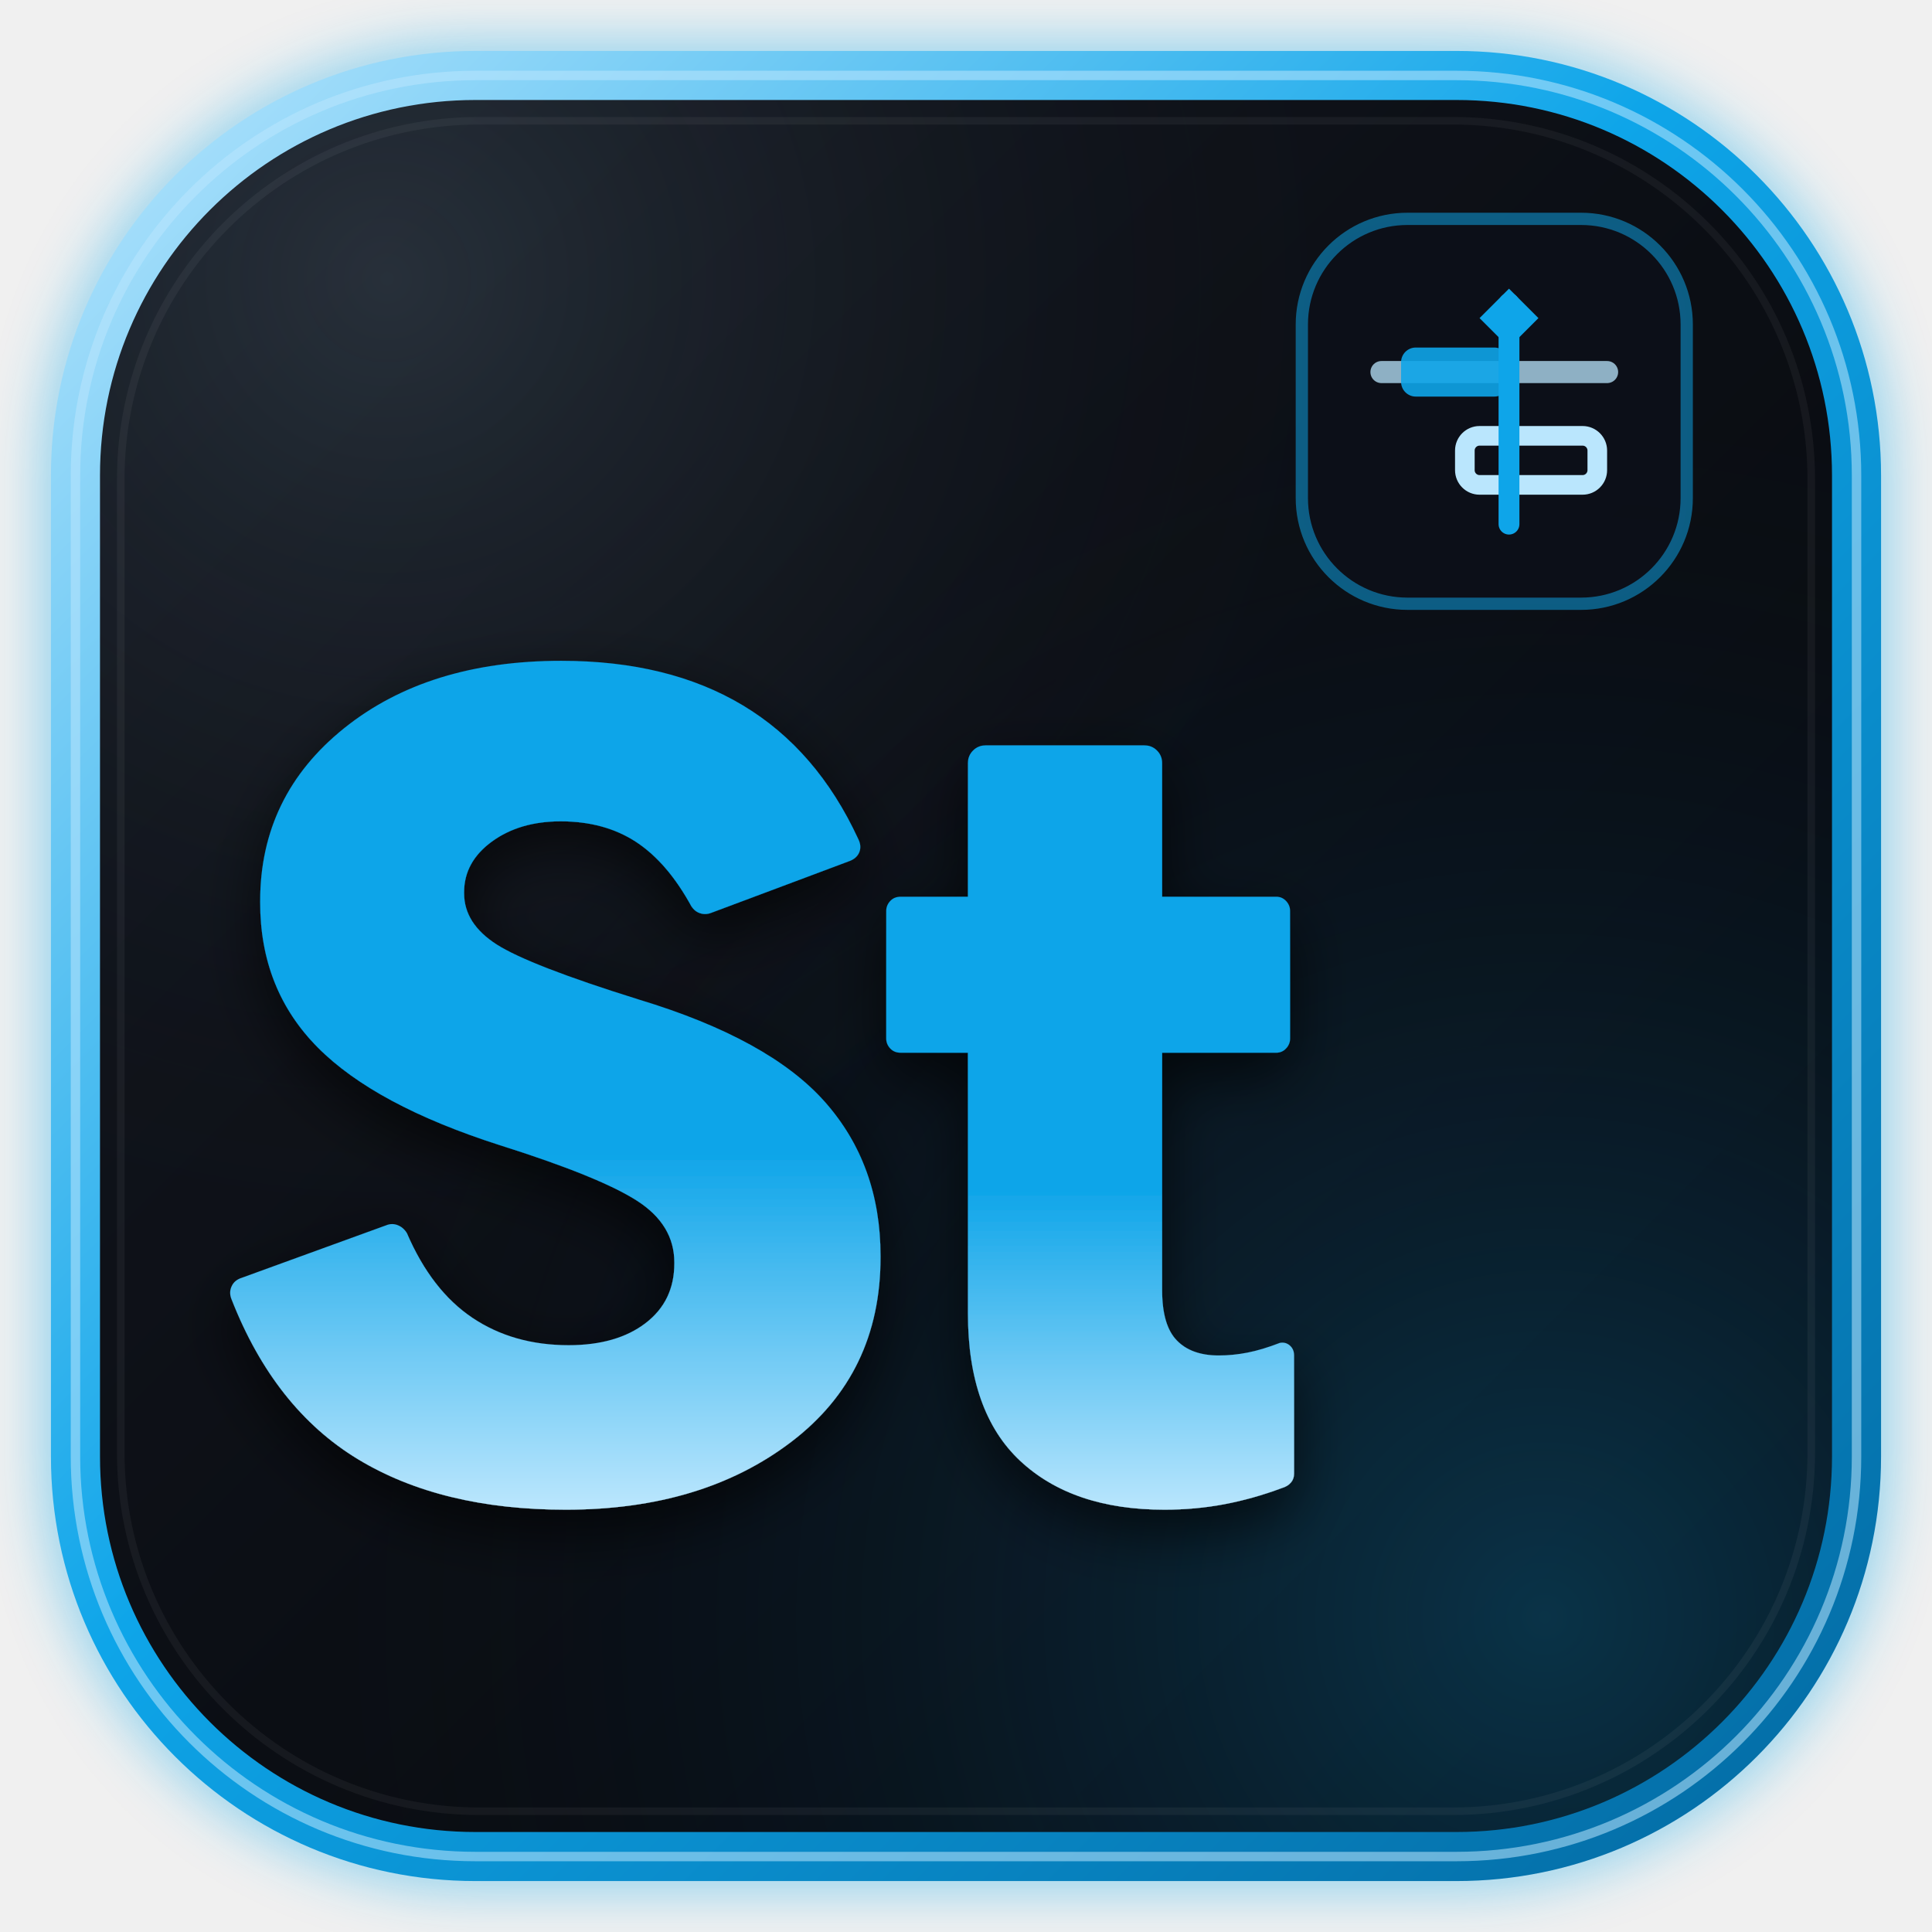
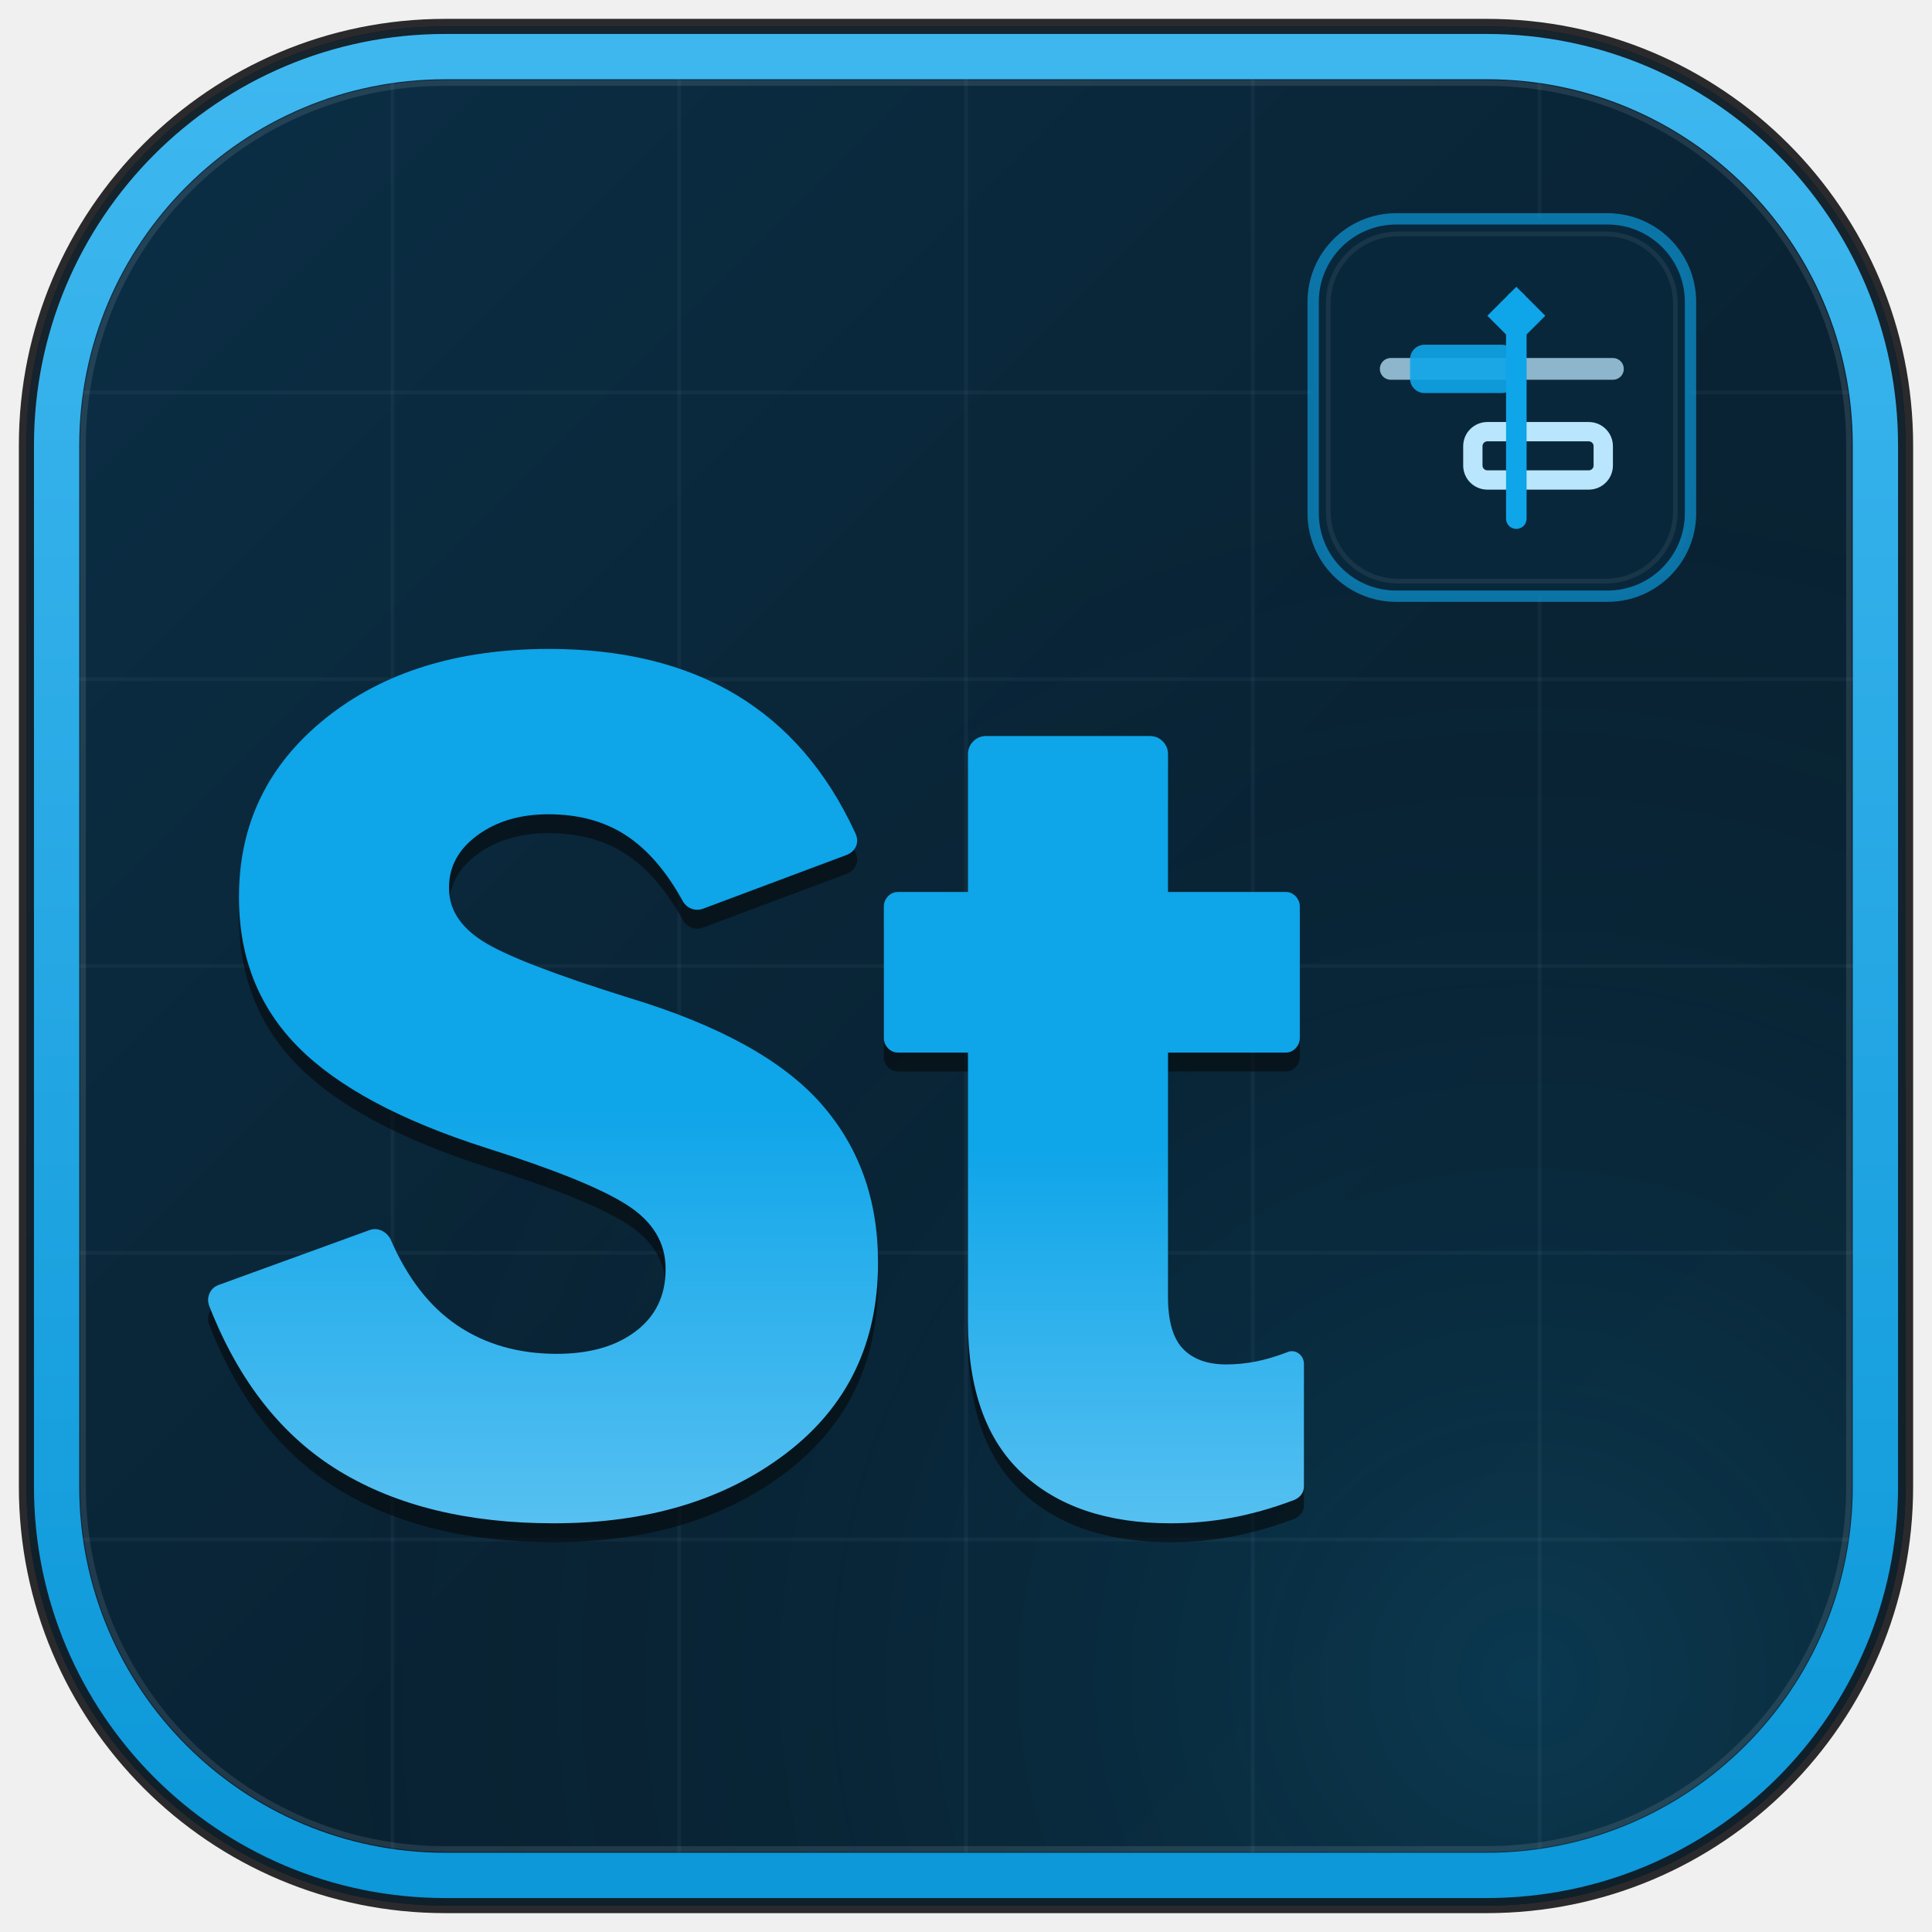
<svg xmlns="http://www.w3.org/2000/svg" viewBox="0 0 1024 1024" width="1024" height="1024">
  <defs>
-     <linearGradient id="bgGrad" x1="0%" y1="0%" x2="100%" y2="100%">
-       <stop offset="0%" stop-color="#141821" />
-       <stop offset="52%" stop-color="#0B0E14" />
-       <stop offset="100%" stop-color="#07090D" />
+     <linearGradient id="ccCore" x1="0%" y1="0%" x2="100%" y2="100%">
+       <stop offset="0%" stop-color="#0B2F46" />
+       <stop offset="55%" stop-color="#092334" />
+       <stop offset="100%" stop-color="#0A2432" />
    </linearGradient>
-     <radialGradient id="ambientBR" cx="82%" cy="86%" r="72%">
-       <stop offset="0%" stop-color="#0EA5E9" stop-opacity="0.26" />
-       <stop offset="55%" stop-color="#0369A1" stop-opacity="0.08" />
+     <radialGradient id="ccWash" cx="80%" cy="88%" r="68%">
+       <stop offset="0%" stop-color="#0EA5E9" stop-opacity="0.16" />
      <stop offset="100%" stop-color="#000000" stop-opacity="0" />
    </radialGradient>
-     <radialGradient id="ambientTL" cx="18%" cy="12%" r="58%">
-       <stop offset="0%" stop-color="#BAE6FD" stop-opacity="0.13" />
-       <stop offset="100%" stop-color="#000000" stop-opacity="0" />
-     </radialGradient>
-     <linearGradient id="rimGrad" x1="0%" y1="0%" x2="100%" y2="100%">
-       <stop offset="0%" stop-color="#BAE6FD" />
-       <stop offset="45%" stop-color="#0EA5E9" />
-       <stop offset="100%" stop-color="#0369A1" />
+     <linearGradient id="rimInk" x1="0%" y1="0%" x2="0%" y2="100%">
+       <stop offset="0%" stop-color="#3EB7EF" />
+       <stop offset="100%" stop-color="#0C98D9" />
    </linearGradient>
-     <linearGradient id="textGrad" x1="0%" y1="0%" x2="0%" y2="100%">
-       <stop offset="0%" stop-color="#BAE6FD" />
-       <stop offset="42%" stop-color="#0EA5E9" />
+     <linearGradient id="monoInk" x1="0%" y1="0%" x2="0%" y2="100%">
+       <stop offset="0%" stop-color="#56C0F1" />
+       <stop offset="48%" stop-color="#0EA5E9" />
      <stop offset="100%" stop-color="#0EA5E9" />
    </linearGradient>
-     <filter id="rimGlow" x="-12%" y="-12%" width="124%" height="124%">
-       <feGaussianBlur stdDeviation="15" result="blur" />
-     </filter>
-     <filter id="textShadow" x="-10%" y="-10%" width="120%" height="120%">
-       <feDropShadow dx="0" dy="12" stdDeviation="16" flood-color="#000000" flood-opacity="0.65" />
-     </filter>
-     <clipPath id="tileClip">
-       <rect x="40" y="40" width="944" height="944" rx="212" />
+     <clipPath id="squircleClip">
+       <rect x="14" y="14" width="996" height="996" rx="222" />
    </clipPath>
  </defs>
-   <rect x="40" y="40" width="944" height="944" rx="212" fill="none" stroke="#0EA5E9" stroke-width="34" stroke-opacity="0.42" filter="url(#rimGlow)" />
-   <g clip-path="url(#tileClip)">
-     <rect x="40" y="40" width="944" height="944" fill="url(#bgGrad)" />
-     <rect x="40" y="40" width="944" height="944" fill="url(#ambientBR)" />
-     <rect x="40" y="40" width="944" height="944" fill="url(#ambientTL)" />
-     <rect x="64" y="64" width="896" height="896" rx="190" fill="none" stroke="#FFFFFF" stroke-opacity="0.05" stroke-width="4" />
+   <g clip-path="url(#squircleClip)">
+     <rect x="14" y="14" width="996" height="996" fill="url(#ccCore)" />
+     <rect x="14" y="14" width="996" height="996" fill="url(#ccWash)" />
+     <g>
+       <line x1="208" y1="24" x2="208" y2="1000" stroke="#BAE6FD" stroke-opacity="0.045" stroke-width="2" />
+       <line x1="24" y1="208" x2="1000" y2="208" stroke="#BAE6FD" stroke-opacity="0.045" stroke-width="2" />
+       <line x1="360" y1="24" x2="360" y2="1000" stroke="#BAE6FD" stroke-opacity="0.045" stroke-width="2" />
+       <line x1="24" y1="360" x2="1000" y2="360" stroke="#BAE6FD" stroke-opacity="0.045" stroke-width="2" />
+       <line x1="512" y1="24" x2="512" y2="1000" stroke="#BAE6FD" stroke-opacity="0.045" stroke-width="2" />
+       <line x1="24" y1="512" x2="1000" y2="512" stroke="#BAE6FD" stroke-opacity="0.045" stroke-width="2" />
+       <line x1="664" y1="24" x2="664" y2="1000" stroke="#BAE6FD" stroke-opacity="0.045" stroke-width="2" />
+       <line x1="24" y1="664" x2="1000" y2="664" stroke="#BAE6FD" stroke-opacity="0.045" stroke-width="2" />
+       <line x1="816" y1="24" x2="816" y2="1000" stroke="#BAE6FD" stroke-opacity="0.045" stroke-width="2" />
+       <line x1="24" y1="816" x2="1000" y2="816" stroke="#BAE6FD" stroke-opacity="0.045" stroke-width="2" />
+     </g>
+     <rect x="28" y="28" width="968" height="968" rx="208" fill="none" stroke="url(#rimInk)" stroke-width="28" />
+     <rect x="44" y="44" width="936" height="936" rx="192" fill="none" stroke="#FFFFFF" stroke-opacity="0.10" stroke-width="3" />
  </g>
-   <rect x="40" y="40" width="944" height="944" rx="212" fill="none" stroke="url(#rimGrad)" stroke-width="26" />
-   <rect x="40" y="40" width="944" height="944" rx="212" fill="none" stroke="#BAE6FD" stroke-opacity="0.55" stroke-width="5" />
-   <g transform="translate(792, 218)">
-     <rect x="-102" y="-102" width="204" height="204" rx="56" fill="#0C1018" fill-opacity="0.92" stroke="#0EA5E9" stroke-opacity="0.52" stroke-width="6.5" />
-     <g transform="scale(1.30)">
+   <rect x="14" y="14" width="996" height="996" rx="222" fill="none" stroke="#101014" stroke-opacity="0.88" stroke-width="8" />
+   <g transform="translate(796, 216)">
+     <rect x="-100" y="-100" width="200" height="200" rx="44" fill="#09273B" stroke="#0EA5E9" stroke-opacity="0.62" stroke-width="6" />
+     <rect x="-92" y="-92" width="184" height="184" rx="37" fill="none" stroke="#FFFFFF" stroke-opacity="0.07" stroke-width="2.5" />
+     <g transform="scale(1.28)">
      <line x1="-46" y1="-16" x2="46" y2="-16" stroke="#BAE6FD" stroke-width="9" stroke-linecap="round" opacity="0.75" />
      <rect x="-38" y="-26" width="44" height="20" rx="6" fill="#0EA5E9" opacity="0.9" />
      <rect x="-12" y="10" width="54" height="20" rx="6" fill="none" stroke="#BAE6FD" stroke-width="8" />
      <line x1="6" y1="-44" x2="6" y2="46" stroke="#0EA5E9" stroke-width="8.5" stroke-linecap="round" />
      <polygon points="6,-50 18,-38 6,-26 -6,-38" fill="#0EA5E9" />
    </g>
  </g>
-   <g fill="url(#textGrad)" filter="url(#textShadow)">
+   <g fill="#06070A" fill-opacity="0.58" transform="translate(0, 10) translate(512, 560) scale(1.03) translate(-512, -560)">
+     <path d="M615 -27Q397 -27 251.0 61.5Q105 150 30 341Q25 353 30.0 364.0Q35 375 48 379L301 471Q311 475 321.0 471.0Q331 467 337 457Q380 357 451.5 309.0Q523 261 620 261Q704 261 754.5 299.5Q805 338 805 404V406Q805 472 739.5 514.0Q674 556 500 611Q281 681 180.5 782.5Q80 884 80 1036V1038Q80 1223 227.0 1341.0Q374 1459 607 1459Q795 1459 925.0 1381.0Q1055 1303 1127 1147Q1133 1135 1129.0 1124.5Q1125 1114 1113 1109L870 1018Q860 1014 850.5 1017.0Q841 1020 835 1029Q793 1106 738.0 1142.0Q683 1178 606 1178Q534 1178 485.5 1142.5Q437 1107 437 1054V1052Q437 999 494.0 962.5Q551 926 743 866Q971 797 1068.5 687.0Q1166 577 1166 417V415Q1166 211 1010.0 92.0Q854 -27 615 -27Z" transform="translate(113.67,792.00) scale(0.30278,-0.30278)" />
+     <path d="M503 -27Q342 -27 250.5 58.5Q159 144 159 317V1280Q159 1293 168.0 1302.0Q177 1311 190 1311H468Q481 1311 490.0 1302.0Q499 1293 499 1280V357Q499 296 524.5 269.5Q550 243 598 243Q623 243 648.5 248.0Q674 253 705 265Q715 267 722.5 260.5Q730 254 730 243V36Q730 27 724.5 20.5Q719 14 709 11Q658 -8 607.5 -17.5Q557 -27 503 -27ZM41 773Q30 773 23.0 780.5Q16 788 16 798V1021Q16 1031 23.0 1038.5Q30 1046 41 1046H699Q709 1046 716.0 1038.5Q723 1031 723 1021V798Q723 788 716.0 780.5Q709 773 699 773Z" transform="translate(464.87,792.00) scale(0.30278,-0.30278)" />
+   </g>
+   <g fill="url(#monoInk)" transform="translate(512, 560) scale(1.03) translate(-512, -560)">
    <path d="M615 -27Q397 -27 251.0 61.5Q105 150 30 341Q25 353 30.0 364.0Q35 375 48 379L301 471Q311 475 321.0 471.0Q331 467 337 457Q380 357 451.5 309.0Q523 261 620 261Q704 261 754.5 299.5Q805 338 805 404V406Q805 472 739.5 514.0Q674 556 500 611Q281 681 180.5 782.5Q80 884 80 1036V1038Q80 1223 227.0 1341.0Q374 1459 607 1459Q795 1459 925.0 1381.0Q1055 1303 1127 1147Q1133 1135 1129.0 1124.5Q1125 1114 1113 1109L870 1018Q860 1014 850.5 1017.0Q841 1020 835 1029Q793 1106 738.0 1142.0Q683 1178 606 1178Q534 1178 485.5 1142.5Q437 1107 437 1054V1052Q437 999 494.0 962.5Q551 926 743 866Q971 797 1068.5 687.0Q1166 577 1166 417V415Q1166 211 1010.0 92.0Q854 -27 615 -27Z" transform="translate(113.67,792.00) scale(0.30278,-0.30278)" />
    <path d="M503 -27Q342 -27 250.5 58.5Q159 144 159 317V1280Q159 1293 168.0 1302.0Q177 1311 190 1311H468Q481 1311 490.0 1302.0Q499 1293 499 1280V357Q499 296 524.5 269.5Q550 243 598 243Q623 243 648.5 248.0Q674 253 705 265Q715 267 722.5 260.5Q730 254 730 243V36Q730 27 724.5 20.5Q719 14 709 11Q658 -8 607.5 -17.5Q557 -27 503 -27ZM41 773Q30 773 23.0 780.5Q16 788 16 798V1021Q16 1031 23.0 1038.5Q30 1046 41 1046H699Q709 1046 716.0 1038.5Q723 1031 723 1021V798Q723 788 716.0 780.5Q709 773 699 773Z" transform="translate(464.87,792.00) scale(0.30278,-0.30278)" />
  </g>
</svg>
